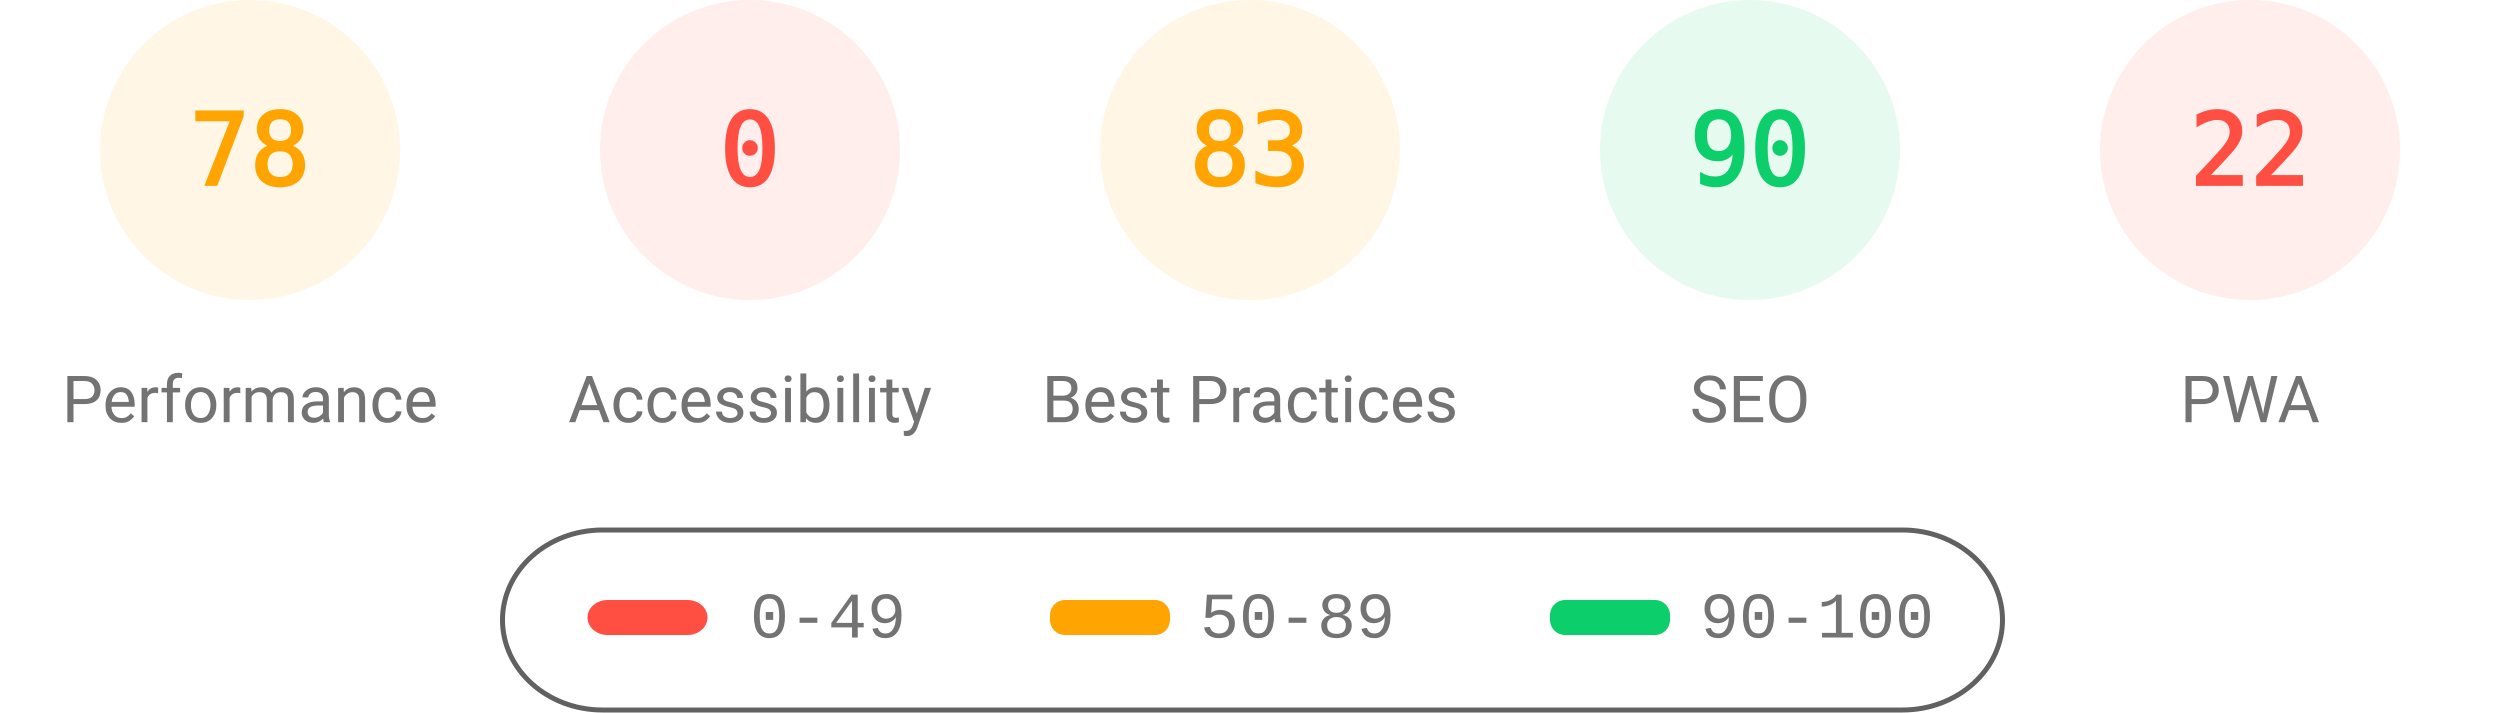
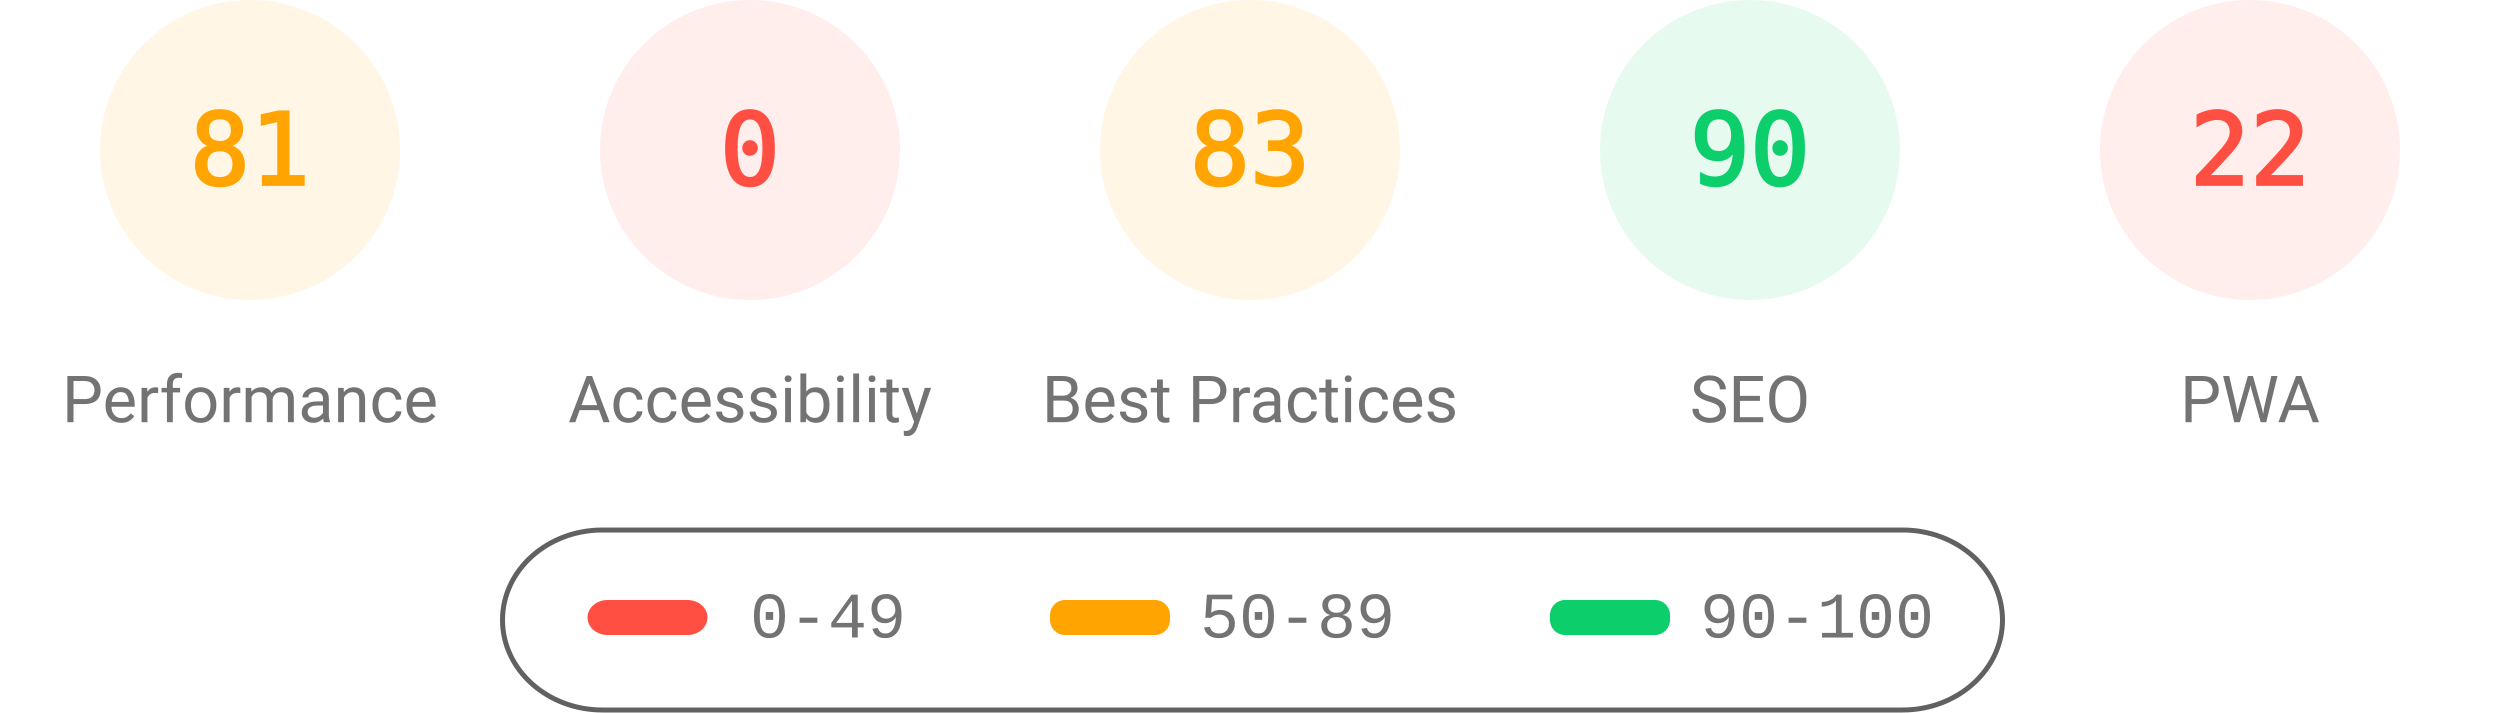
<svg xmlns="http://www.w3.org/2000/svg" fill="none" width="1000" height="285">
  <style>.gauge-base{opacity:.1}.gauge-arc{fill:none;animation-delay:250ms;stroke-linecap:round;transform:rotate(-90deg);transform-origin:100px 60px;animation:load-gauge 1s ease forwards}.guage-text{font-size:40px;font-family:monospace;text-align:center}.guage-red{color:#ff4e42;fill:#ff4e42;stroke:#ff4e42}.guage-orange{color:#ffa400;fill:#ffa400;stroke:#ffa400}.guage-green{color:#0cce6b;fill:#0cce6b;stroke:#0cce6b}.guage-undefined{color:#5c5c5c;fill:#5c5c5c;stroke:#5c5c5c}.guage-title{color:#737373;fill:#737373;stroke:none;font-size:26px;line-height:26px;font-family:Roboto,Halvetica,Arial,sans-serif}@keyframes load-gauge{from{stroke-dasharray:0 352.858}}</style>
  <svg class="guage-div guage-perf guage-orange" viewBox="0 0 200 200" width="200" height="200">
    <circle class="gauge-base" r="56" cx="100" cy="60" stroke-width="8" />
-     <circle class="gauge-arc guage-arc-1" r="56" cx="100" cy="60" stroke-width="8" style="stroke-dasharray:274.449,351.858" />
-     <text class="guage-text" x="100" y="60" alignment-baseline="central" dominant-baseline="central" text-anchor="middle">78</text>
+     <circle class="gauge-arc guage-arc-1" r="56" cx="100" cy="60" stroke-width="8" style="stroke-dasharray:285.005,351.858" />
+     <text class="guage-text" x="100" y="60" alignment-baseline="central" dominant-baseline="central" text-anchor="middle">81</text>
    <text class="guage-title" x="100" y="160" alignment-baseline="central" dominant-baseline="central" text-anchor="middle">Performance</text>
  </svg>
  <svg class="guage-div guage-acc guage-red" viewBox="0 0 200 200" width="200" height="200" x="200">
    <circle class="gauge-base" r="56" cx="100" cy="60" stroke-width="8" />
    <circle class="gauge-arc guage-arc-2" r="56" cx="100" cy="60" stroke-width="8" style="stroke-dasharray:0,351.858" />
    <text class="guage-text" x="100" y="60" alignment-baseline="central" dominant-baseline="central" text-anchor="middle">0</text>
    <text class="guage-title" x="100" y="160" alignment-baseline="central" dominant-baseline="central" text-anchor="middle">Accessibility</text>
  </svg>
  <svg class="guage-div guage-best guage-orange" viewBox="0 0 200 200" width="200" height="200" x="400">
    <circle class="gauge-base" r="56" cx="100" cy="60" stroke-width="8" />
    <circle class="gauge-arc guage-arc-3" r="56" cx="100" cy="60" stroke-width="8" style="stroke-dasharray:292.042,351.858" />
    <text class="guage-text" x="100" y="60" alignment-baseline="central" dominant-baseline="central" text-anchor="middle">83</text>
    <text class="guage-title" x="100" y="160" alignment-baseline="central" dominant-baseline="central" text-anchor="middle">Best Practices</text>
  </svg>
  <svg class="guage-div guage-seo guage-green" viewBox="0 0 200 200" width="200" height="200" x="600">
    <circle class="gauge-base" r="56" cx="100" cy="60" stroke-width="8" />
    <circle class="gauge-arc guage-arc-4" r="56" cx="100" cy="60" stroke-width="8" style="stroke-dasharray:316.672,351.858" />
    <text class="guage-text" x="100" y="60" alignment-baseline="central" dominant-baseline="central" text-anchor="middle">90</text>
    <text class="guage-title" x="100" y="160" alignment-baseline="central" dominant-baseline="central" text-anchor="middle">SEO</text>
  </svg>
  <svg class="guage-div guage-pwa guage-red" viewBox="0 0 200 200" width="200" height="200" x="800">
    <circle class="gauge-base" r="56" cx="100" cy="60" stroke-width="8" />
    <circle class="gauge-arc guage-arc-4" r="56" cx="100" cy="60" stroke-width="8" style="stroke-dasharray:77.409,351.858" />
    <text class="guage-text" x="100" y="60" alignment-baseline="central" dominant-baseline="central" text-anchor="middle">22</text>
    <text class="guage-title" x="100" y="160" alignment-baseline="central" dominant-baseline="central" text-anchor="middle">PWA</text>
  </svg>
  <svg width="604" height="76" x="200" y="210">
    <path fill="none" id="canvas_background" d="M-1-1h604v80H-1z" />
    <rect fill-opacity="0" stroke="#616161" stroke-width="2" rx="40" id="svg_2" height="72" width="600" y="2" x="1" fill="#000" />
    <rect stroke="#000" rx="8" id="svg_3" height="14" width="48" y="30" x="35" stroke-opacity="null" stroke-width="0" fill="#ff4e42" />
    <rect stroke="#000" rx="6" id="svg_4" height="14" width="48" y="30" x="220" stroke-opacity="null" stroke-width="0" fill="#ffa400" />
    <rect stroke="#000" rx="6" id="svg_5" height="14" width="48" y="30" x="420" stroke-opacity="null" stroke-width="0" fill="#0cce6b" />
    <text xml:space="preserve" text-anchor="start" font-family="'Courier New', Courier, monospace" font-size="26" id="svg_6" y="45" x="100" stroke-opacity="null" stroke-width="0" stroke="#000" fill="#737373">0-49</text>
    <text xml:space="preserve" text-anchor="start" font-family="'Courier New', Courier, monospace" font-size="26" id="svg_7" y="45" x="280" stroke-opacity="null" stroke-width="0" stroke="#000" fill="#737373">50-89</text>
    <text xml:space="preserve" text-anchor="start" font-family="'Courier New', Courier, monospace" font-size="26" id="svg_8" y="45" x="480" stroke-opacity="null" stroke-width="0" stroke="#000" fill="#737373">90-100</text>
  </svg>
</svg>
